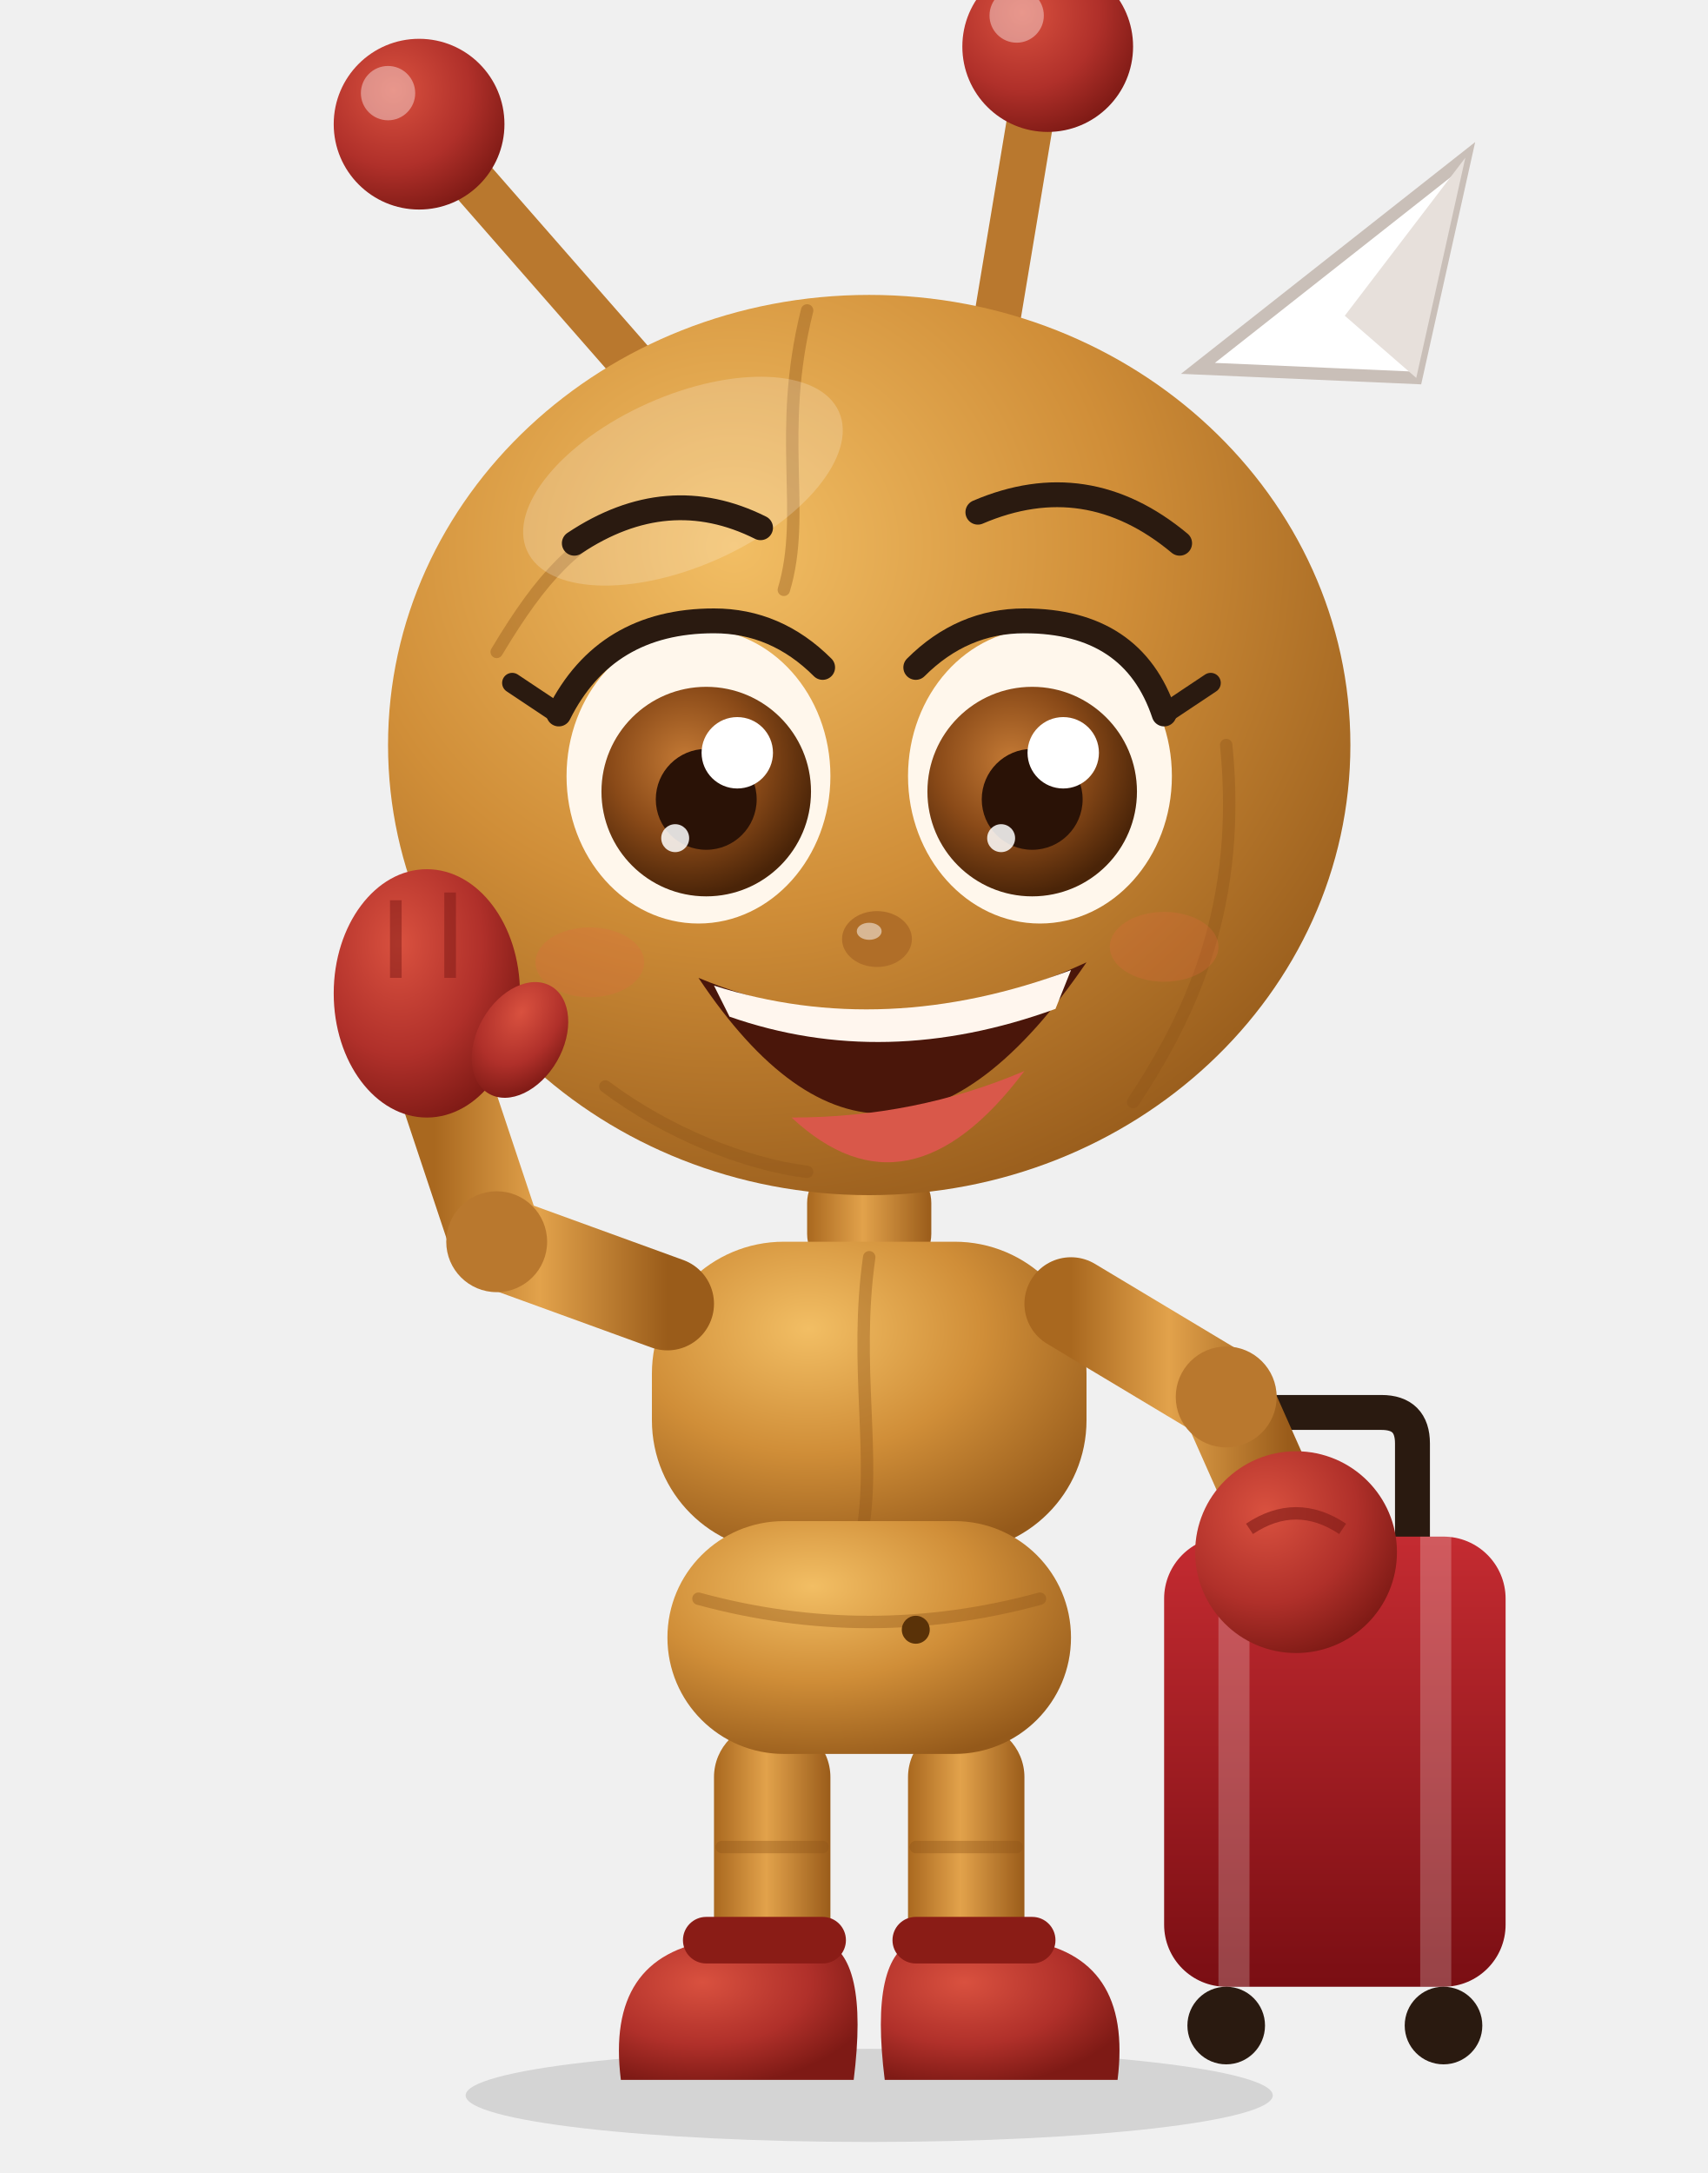
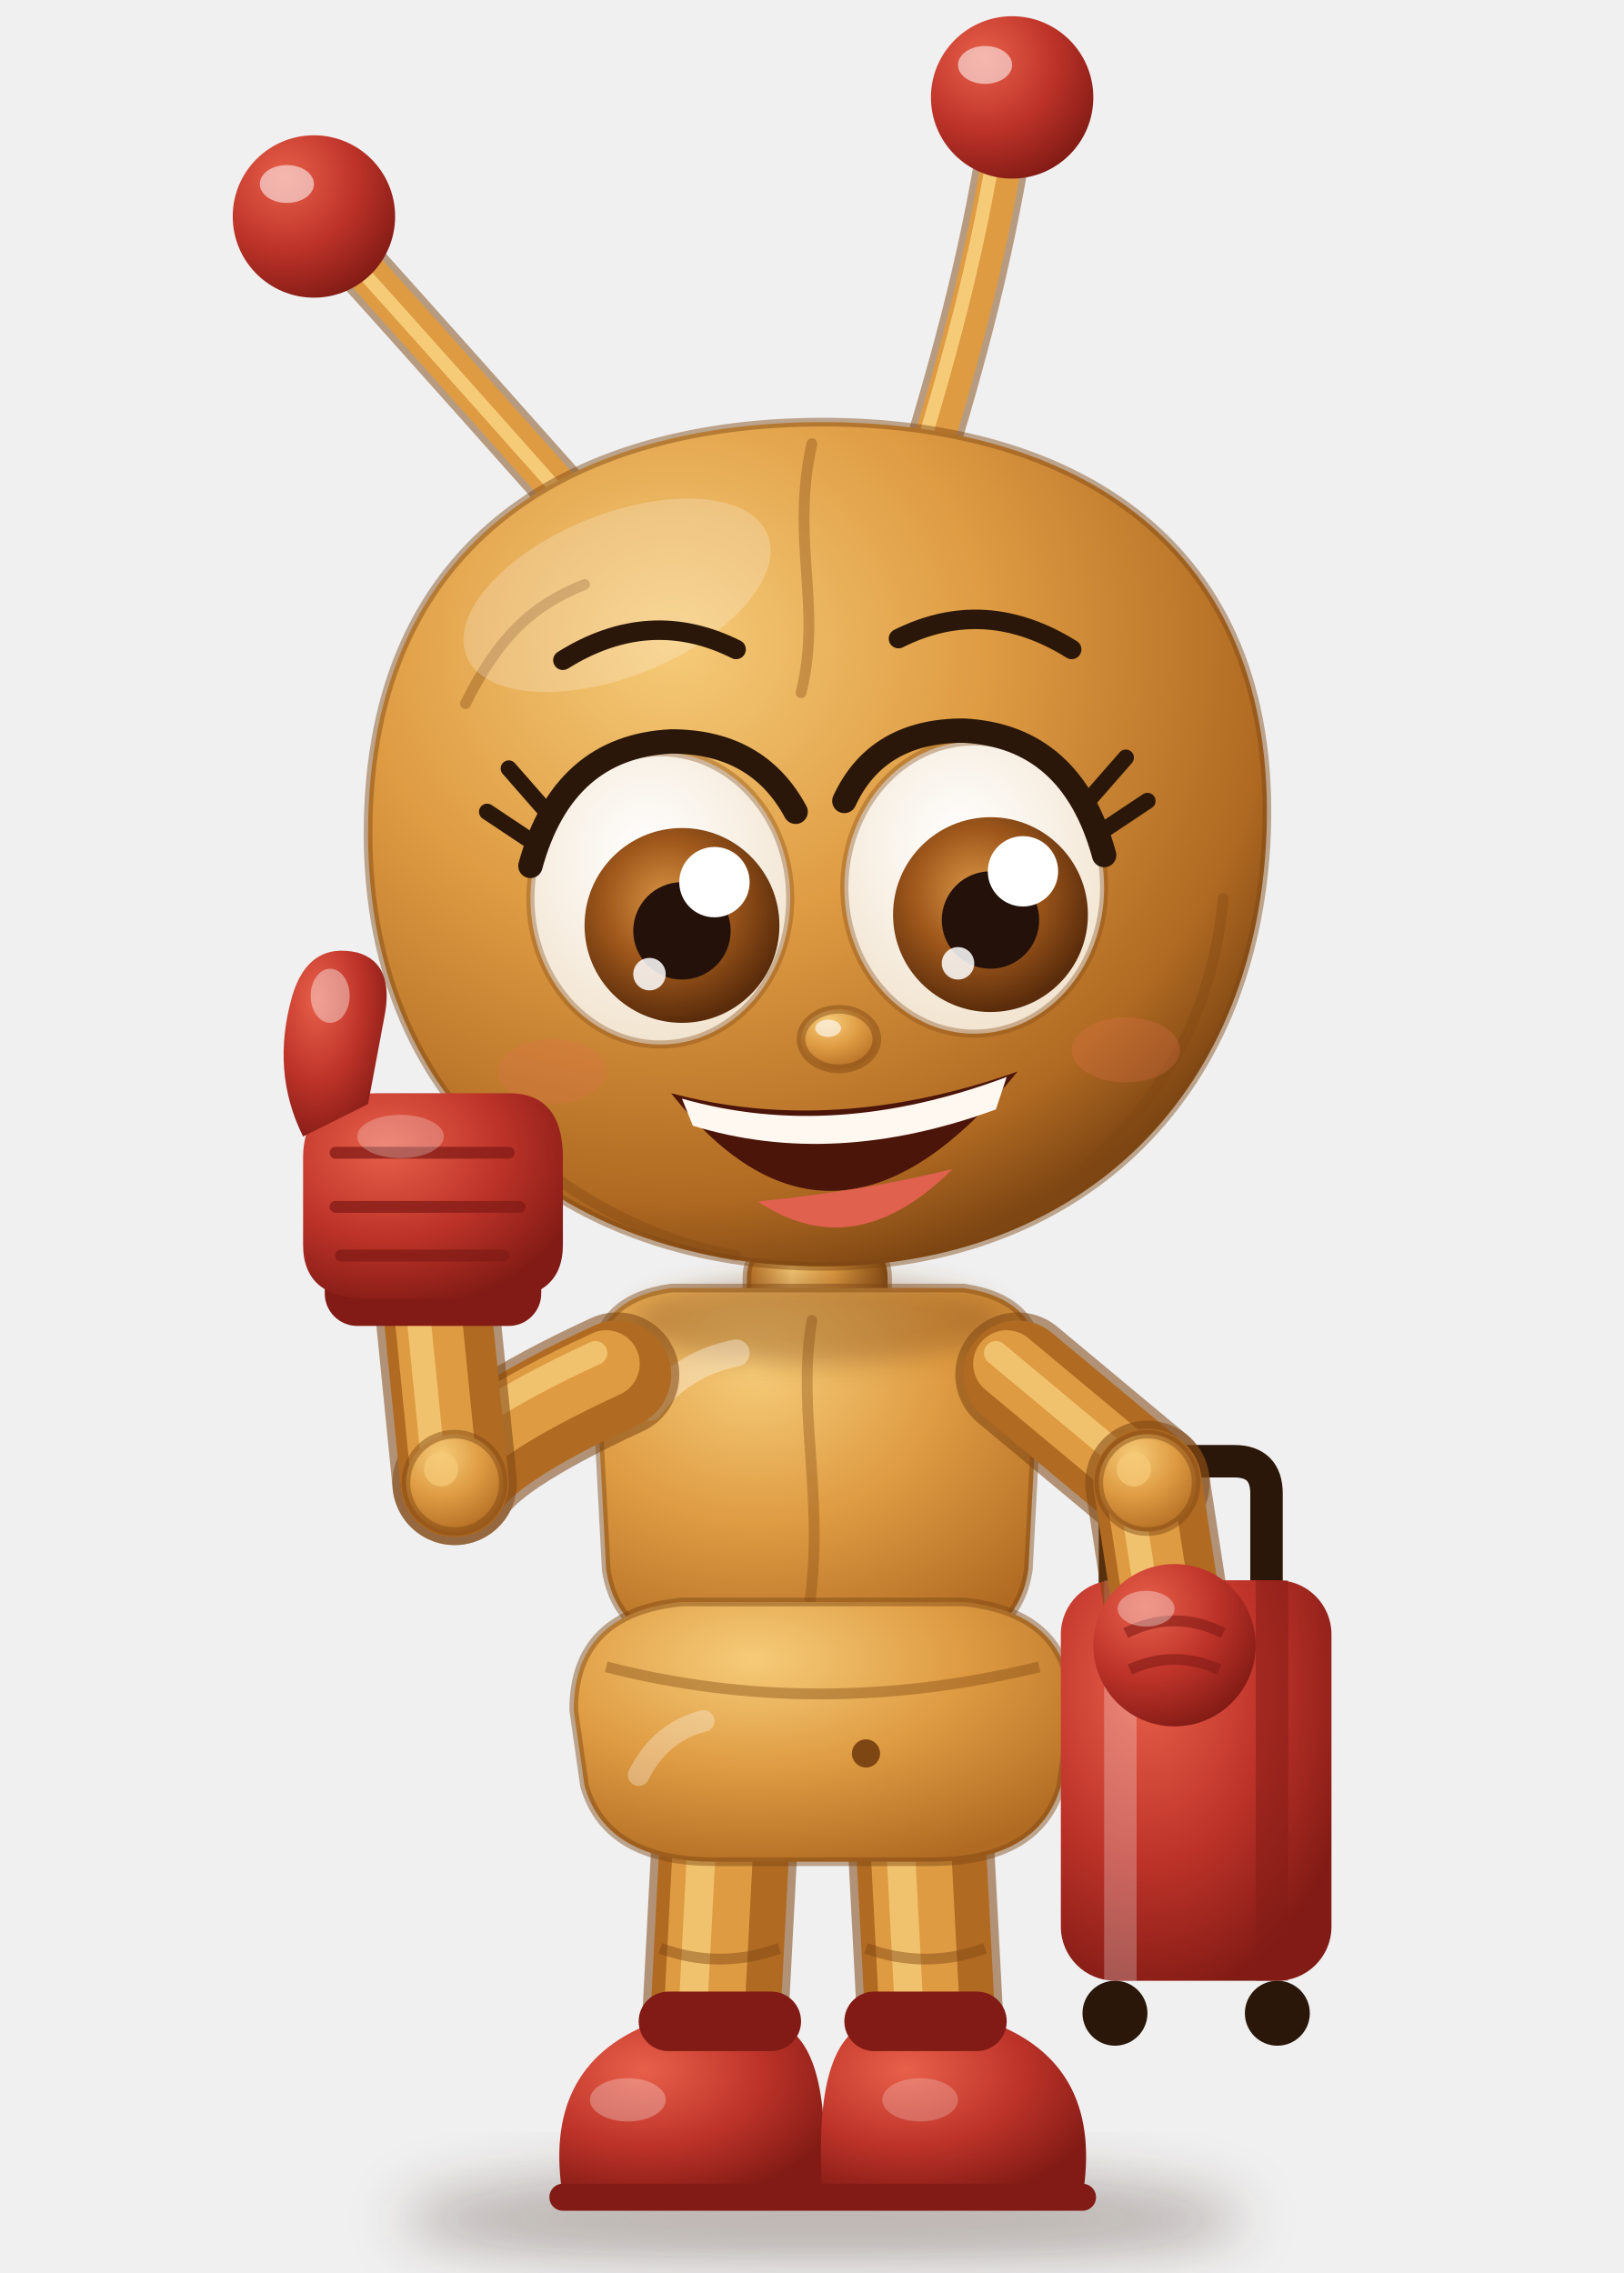
- <svg xmlns="http://www.w3.org/2000/svg" viewBox="0 0 220 280" width="220" height="280">
+ <svg xmlns="http://www.w3.org/2000/svg" viewBox="0 0 300 420" width="300" height="420">
  <defs>
-     <radialGradient id="wood" cx="36%" cy="28%" r="80%">
-       <stop offset="0" stop-color="#F2BE64" />
-       <stop offset="0.5" stop-color="#D08E38" />
-       <stop offset="1" stop-color="#94591A" />
+     <radialGradient id="gHead" cx="34%" cy="26%" r="78%">
+       <stop offset="0" stop-color="#F6CB78" />
+       <stop offset="0.45" stop-color="#DE9B42" />
+       <stop offset="0.85" stop-color="#B06A22" />
+       <stop offset="1" stop-color="#7E4613" />
    </radialGradient>
-     <linearGradient id="woodV" x1="0" y1="0" x2="1" y2="0">
-       <stop offset="0" stop-color="#A9681F" />
-       <stop offset="0.45" stop-color="#E2A24B" />
-       <stop offset="1" stop-color="#9A5C1A" />
+     <linearGradient id="gCyl" x1="0" y1="0" x2="1" y2="0">
+       <stop offset="0" stop-color="#B06A22" />
+       <stop offset="0.32" stop-color="#F6CB78" />
+       <stop offset="0.62" stop-color="#DE9B42" />
+       <stop offset="1" stop-color="#7E4613" />
    </linearGradient>
-     <radialGradient id="glove" cx="35%" cy="30%" r="75%">
-       <stop offset="0" stop-color="#D9513F" />
-       <stop offset="0.6" stop-color="#B0302A" />
-       <stop offset="1" stop-color="#7E1A15" />
+     <radialGradient id="gBody" cx="36%" cy="22%" r="85%">
+       <stop offset="0" stop-color="#F6CB78" />
+       <stop offset="0.5" stop-color="#DE9B42" />
+       <stop offset="1" stop-color="#B06A22" />
    </radialGradient>
-     <radialGradient id="iris" cx="40%" cy="35%" r="65%">
-       <stop offset="0" stop-color="#C47A35" />
-       <stop offset="0.55" stop-color="#8A4A18" />
-       <stop offset="1" stop-color="#4A2408" />
+     <radialGradient id="gRed" cx="32%" cy="26%" r="80%">
+       <stop offset="0" stop-color="#E8604A" />
+       <stop offset="0.55" stop-color="#BE3329" />
+       <stop offset="1" stop-color="#821B15" />
    </radialGradient>
-     <linearGradient id="red" x1="0" y1="0" x2="0" y2="1">
-       <stop offset="0" stop-color="#C42B31" />
-       <stop offset="1" stop-color="#7A0E13" />
-     </linearGradient>
+     <radialGradient id="gIris" cx="42%" cy="38%" r="62%">
+       <stop offset="0" stop-color="#D99645" />
+       <stop offset="0.5" stop-color="#A1591C" />
+       <stop offset="1" stop-color="#5A2C0B" />
+     </radialGradient>
+     <radialGradient id="gSclera" cx="45%" cy="35%" r="70%">
+       <stop offset="0" stop-color="#FFFFFF" />
+       <stop offset="1" stop-color="#F1E2CC" />
+     </radialGradient>
+     <radialGradient id="gGlow" cx="50%" cy="50%" r="50%">
+       <stop offset="0" stop-color="#8FE3E8" stop-opacity="0.9" />
+       <stop offset="1" stop-color="#8FE3E8" stop-opacity="0" />
+     </radialGradient>
+     <filter id="soft" x="-30%" y="-30%" width="160%" height="160%">
+       <feGaussianBlur stdDeviation="5" />
+     </filter>
+     <filter id="soft2" x="-30%" y="-30%" width="160%" height="160%">
+       <feGaussianBlur stdDeviation="2.2" />
+     </filter>
  </defs>
-   <ellipse cx="112" cy="270" rx="52" ry="6" fill="#000" opacity="0.12" />
-   <g transform="translate(150 30) rotate(-14)">
-     <path d="M0 18 L40 0 L27 26 Z" fill="#fff" stroke="#C9BFB8" stroke-width="1.6" />
-     <path d="M27 26 L20 16 L40 0 Z" fill="#E7E0DB" />
+   <g transform="translate(0 38)">
+     <ellipse cx="152" cy="372" rx="78" ry="10" fill="#3A2412" opacity="0.28" filter="url(#soft)" />
+     <path d="M134 300 L132 338" stroke="#7E4613" stroke-width="27" fill="none" stroke-linecap="round" stroke-linejoin="round" stroke-opacity="0.55" />
+     <path d="M134 300 L132 338" stroke="#B06A22" stroke-width="24" fill="none" stroke-linecap="round" stroke-linejoin="round" />
+     <path d="M134 300 L132 338" stroke="#DE9B42" stroke-width="14.88" fill="none" stroke-linecap="round" stroke-linejoin="round" transform="translate(-2 -2)" />
+     <path d="M134 300 L132 338" stroke="#F6CB78" stroke-width="5.28" fill="none" stroke-linecap="round" stroke-linejoin="round" transform="translate(-4 -4)" stroke-opacity="0.8" />
+     <path d="M170 300 L172 338" stroke="#7E4613" stroke-width="27" fill="none" stroke-linecap="round" stroke-linejoin="round" stroke-opacity="0.55" />
+     <path d="M170 300 L172 338" stroke="#B06A22" stroke-width="24" fill="none" stroke-linecap="round" stroke-linejoin="round" />
+     <path d="M170 300 L172 338" stroke="#DE9B42" stroke-width="14.88" fill="none" stroke-linecap="round" stroke-linejoin="round" transform="translate(-2 -2)" />
+     <path d="M170 300 L172 338" stroke="#F6CB78" stroke-width="5.28" fill="none" stroke-linecap="round" stroke-linejoin="round" transform="translate(-4 -4)" stroke-opacity="0.8" />
+     <path d="M122 322 Q133 326 144 322 M160 322 Q171 326 182 322" stroke="#7E4613" stroke-opacity="0.45" stroke-width="2" fill="none" />
+     <path d="M104 368 Q100 344 120 336 L144 336 Q154 340 152 368 Z" fill="url(#gRed)" />
+     <path d="M152 368 Q150 340 160 336 L184 336 Q204 344 200 368 Z" fill="url(#gRed)" />
+     <path d="M104 368 H152 M152 368 H200" stroke="#821B15" stroke-width="5" stroke-linecap="round" />
+     <rect x="118" y="330" width="30" height="11" rx="5.5" fill="#821B15" />
+     <rect x="156" y="330" width="30" height="11" rx="5.5" fill="#821B15" />
+     <ellipse cx="116" cy="350" rx="7" ry="4" fill="#fff" opacity="0.28" />
+     <ellipse cx="170" cy="350" rx="7" ry="4" fill="#fff" opacity="0.22" />
+     <rect x="138" y="190" width="26" height="22" rx="8" fill="url(#gCyl)" stroke="#7E4613" stroke-opacity="0.45" stroke-width="1.6" />
+     <path d="M110 214 Q110 202 124 200 L178 200 Q192 202 192 214 L190 252 Q188 266 170 268 L132 268 Q114 266 112 252 Z" fill="url(#gBody)" stroke="#7E4613" stroke-opacity="0.45" stroke-width="1.6" />
+     <ellipse cx="151" cy="206" rx="34" ry="8" fill="#7E4613" opacity="0.35" filter="url(#soft2)" />
+     <path d="M150 206 C147 224 153 240 149 262" stroke="#7E4613" stroke-opacity="0.35" stroke-width="2" fill="none" stroke-linecap="round" />
+     <path d="M120 222 Q126 214 136 212" stroke="#fff" stroke-opacity="0.35" stroke-width="5" fill="none" stroke-linecap="round" />
+     <path d="M106 278 Q106 260 126 258 L178 258 Q198 260 198 278 L196 292 Q192 306 172 306 L132 306 Q112 306 108 292 Z" fill="url(#gBody)" stroke="#7E4613" stroke-opacity="0.45" stroke-width="1.6" />
+     <path d="M112 270 Q151 280 192 270" stroke="#7E4613" stroke-opacity="0.4" stroke-width="2" fill="none" />
+     <circle cx="160" cy="286" r="2.6" fill="#7E4613" />
+     <path d="M118 290 Q122 282 130 280" stroke="#fff" stroke-opacity="0.3" stroke-width="4" fill="none" stroke-linecap="round" />
+     <path d="M112 62 C96 44 80 26 62 6" stroke="#7E4613" stroke-width="10" stroke-linecap="round" fill="none" stroke-opacity="0.5" />
+     <path d="M112 62 C96 44 80 26 62 6" stroke="#DE9B42" stroke-width="7.5" stroke-linecap="round" fill="none" />
+     <path d="M112 62 C96 44 80 26 62 6" stroke="#F6CB78" stroke-width="2.5" stroke-linecap="round" fill="none" transform="translate(-1.5 -1)" />
+     <path d="M170 52 C176 32 182 12 186 -14" stroke="#7E4613" stroke-width="10" stroke-linecap="round" fill="none" stroke-opacity="0.5" />
+     <path d="M170 52 C176 32 182 12 186 -14" stroke="#DE9B42" stroke-width="7.5" stroke-linecap="round" fill="none" />
+     <path d="M170 52 C176 32 182 12 186 -14" stroke="#F6CB78" stroke-width="2.5" stroke-linecap="round" fill="none" transform="translate(-1.5 -1)" />
+     <circle cx="58" cy="2" r="15" fill="url(#gRed)" />
+     <ellipse cx="53" cy="-4" rx="5" ry="3.5" fill="#fff" opacity="0.55" />
+     <circle cx="187" cy="-20" r="15" fill="url(#gRed)" />
+     <ellipse cx="182" cy="-26" rx="5" ry="3.5" fill="#fff" opacity="0.55" />
+     <path d="M68 116 C68 60 108 40 152 40 C198 40 236 62 234 116 C232 166 198 196 152 196 C106 196 68 168 68 116 Z" fill="url(#gHead)" stroke="#7E4613" stroke-opacity="0.45" stroke-width="1.6" />
+     <path d="M150 44 C146 62 152 74 148 90" stroke="#7E4613" stroke-opacity="0.35" stroke-width="2" fill="none" stroke-linecap="round" />
+     <path d="M86 92 C92 80 98 74 108 70" stroke="#7E4613" stroke-opacity="0.35" stroke-width="2" fill="none" stroke-linecap="round" />
+     <path d="M226 128 C224 150 214 166 200 178" stroke="#7E4613" stroke-opacity="0.35" stroke-width="2" fill="none" stroke-linecap="round" />
+     <path d="M98 176 C110 186 124 192 136 194" stroke="#7E4613" stroke-opacity="0.35" stroke-width="2" fill="none" stroke-linecap="round" />
+     <ellipse cx="114" cy="72" rx="30" ry="15" fill="#fff" opacity="0.22" transform="rotate(-22 114 72)" />
+     <path d="M104 84 Q120 74 136 82" stroke="#2A1709" stroke-width="3.6" fill="none" stroke-linecap="round" />
+     <path d="M166 80 Q182 72 198 82" stroke="#2A1709" stroke-width="3.6" fill="none" stroke-linecap="round" />
+     <ellipse cx="122" cy="128" rx="24" ry="27" fill="url(#gSclera)" stroke="#7E4613" stroke-opacity="0.35" stroke-width="1.5" />
+     <ellipse cx="180" cy="126" rx="24" ry="27" fill="url(#gSclera)" stroke="#7E4613" stroke-opacity="0.35" stroke-width="1.5" />
+     <circle cx="126" cy="133" r="18" fill="url(#gIris)" />
+     <circle cx="183" cy="131" r="18" fill="url(#gIris)" />
+     <circle cx="126" cy="134" r="9" fill="#24110A" />
+     <circle cx="183" cy="132" r="9" fill="#24110A" />
+     <circle cx="132" cy="125" r="6.5" fill="#fff" />
+     <circle cx="189" cy="123" r="6.5" fill="#fff" />
+     <circle cx="120" cy="142" r="3" fill="#fff" opacity="0.85" />
+     <circle cx="177" cy="140" r="3" fill="#fff" opacity="0.85" />
+     <path d="M98 122 Q104 100 124 99 Q140 99 147 112" stroke="#2A1709" stroke-width="4.5" fill="none" stroke-linecap="round" />
+     <path d="M204 120 Q198 98 178 97 Q162 97 156 110" stroke="#2A1709" stroke-width="4.5" fill="none" stroke-linecap="round" />
+     <path d="M99 118 L90 112 M101 112 L94 104 M203 116 L212 110 M201 110 L208 102" stroke="#2A1709" stroke-width="3" stroke-linecap="round" />
+     <ellipse cx="155" cy="154" rx="7" ry="5.5" fill="url(#gBody)" stroke="#7E4613" stroke-opacity="0.45" stroke-width="1.6" />
+     <ellipse cx="153" cy="152" rx="2.4" ry="1.6" fill="#fff" opacity="0.6" />
+     <path d="M124 164 Q154 202 188 160 Q154 172 124 164 Z" fill="#4B150A" />
+     <path d="M126 165 Q154 173 186 161 L184 167 Q154 178 128 170 Z" fill="#FFF8F0" />
+     <path d="M140 184 Q158 196 176 178 Q160 182 140 184 Z" fill="#E0614E" />
+     <ellipse cx="102" cy="160" rx="10" ry="6" fill="#E4704A" opacity="0.28" />
+     <ellipse cx="208" cy="156" rx="10" ry="6" fill="#E4704A" opacity="0.28" />
+     <path d="M114 216 Q88 228 84 236" stroke="#7E4613" stroke-width="23" fill="none" stroke-linecap="round" stroke-linejoin="round" stroke-opacity="0.55" />
+     <path d="M114 216 Q88 228 84 236" stroke="#B06A22" stroke-width="20" fill="none" stroke-linecap="round" stroke-linejoin="round" />
+     <path d="M114 216 Q88 228 84 236" stroke="#DE9B42" stroke-width="12.4" fill="none" stroke-linecap="round" stroke-linejoin="round" transform="translate(-2 -2)" />
+     <path d="M114 216 Q88 228 84 236" stroke="#F6CB78" stroke-width="4.4" fill="none" stroke-linecap="round" stroke-linejoin="round" transform="translate(-4 -4)" stroke-opacity="0.8" />
+     <path d="M84 236 L80 196" stroke="#7E4613" stroke-width="23" fill="none" stroke-linecap="round" stroke-linejoin="round" stroke-opacity="0.55" />
+     <path d="M84 236 L80 196" stroke="#B06A22" stroke-width="20" fill="none" stroke-linecap="round" stroke-linejoin="round" />
+     <path d="M84 236 L80 196" stroke="#DE9B42" stroke-width="12.4" fill="none" stroke-linecap="round" stroke-linejoin="round" transform="translate(-2 -2)" />
+     <path d="M84 236 L80 196" stroke="#F6CB78" stroke-width="4.4" fill="none" stroke-linecap="round" stroke-linejoin="round" transform="translate(-4 -4)" stroke-opacity="0.8" />
+     <circle cx="84" cy="236" r="9" fill="url(#gBody)" stroke="#7E4613" stroke-opacity="0.45" stroke-width="1.6" />
+     <circle cx="81.5" cy="233.5" r="3.15" fill="#F6CB78" opacity="0.7" />
+     <g transform="translate(80 186)">
+       <rect x="-20" y="8" width="40" height="13" rx="6" fill="#821B15" />
+       <path d="M-24 -10 Q-24 -22 -10 -22 L14 -22 Q24 -22 24 -10 L24 6 Q24 16 12 16 L-12 16 Q-24 16 -24 6 Z" fill="url(#gRed)" />
+       <path d="M-18 -11 H14 M-18 -1 H16 M-17 8 H13" stroke="#821B15" stroke-width="2.2" stroke-linecap="round" opacity="0.75" />
+       <path d="M-24 -14 Q-30 -26 -26 -40 Q-23 -50 -14 -48 Q-7 -46 -9 -36 L-12 -20 Z" fill="url(#gRed)" />
+       <ellipse cx="-19" cy="-40" rx="3.6" ry="5" fill="#fff" opacity="0.4" />
+       <ellipse cx="-6" cy="-14" rx="8" ry="4" fill="#fff" opacity="0.25" />
+     </g>
+     <g>
+       <path d="M206 256 V238 Q206 232 212 232 H228 Q234 232 234 238 V256" stroke="#2A1709" stroke-width="6" fill="none" stroke-linecap="round" />
+       <rect x="196" y="254" width="50" height="74" rx="10" fill="url(#gRed)" />
+       <rect x="204" y="254" width="6" height="74" fill="#fff" opacity="0.25" />
+       <rect x="232" y="254" width="6" height="74" fill="#821B15" opacity="0.5" />
+       <circle cx="206" cy="334" r="6" fill="#2A1709" />
+       <circle cx="236" cy="334" r="6" fill="#2A1709" />
+     </g>
+     <path d="M188 216 L212 236" stroke="#7E4613" stroke-width="23" fill="none" stroke-linecap="round" stroke-linejoin="round" stroke-opacity="0.55" />
+     <path d="M188 216 L212 236" stroke="#B06A22" stroke-width="20" fill="none" stroke-linecap="round" stroke-linejoin="round" />
+     <path d="M188 216 L212 236" stroke="#DE9B42" stroke-width="12.4" fill="none" stroke-linecap="round" stroke-linejoin="round" transform="translate(-2 -2)" />
+     <path d="M188 216 L212 236" stroke="#F6CB78" stroke-width="4.4" fill="none" stroke-linecap="round" stroke-linejoin="round" transform="translate(-4 -4)" stroke-opacity="0.8" />
+     <path d="M212 236 L216 262" stroke="#7E4613" stroke-width="23" fill="none" stroke-linecap="round" stroke-linejoin="round" stroke-opacity="0.55" />
+     <path d="M212 236 L216 262" stroke="#B06A22" stroke-width="20" fill="none" stroke-linecap="round" stroke-linejoin="round" />
+     <path d="M212 236 L216 262" stroke="#DE9B42" stroke-width="12.4" fill="none" stroke-linecap="round" stroke-linejoin="round" transform="translate(-2 -2)" />
+     <path d="M212 236 L216 262" stroke="#F6CB78" stroke-width="4.4" fill="none" stroke-linecap="round" stroke-linejoin="round" transform="translate(-4 -4)" stroke-opacity="0.8" />
+     <circle cx="212" cy="236" r="9" fill="url(#gBody)" stroke="#7E4613" stroke-opacity="0.45" stroke-width="1.6" />
+     <circle cx="209.5" cy="233.5" r="3.15" fill="#F6CB78" opacity="0.7" />
+     <g transform="translate(217 266)">
+       <circle r="15" fill="url(#gRed)" />
+       <path d="M-9 -2.25 Q0 -6.75 9 -2.25 M-8.25 4.5 Q0 0.75 8.25 4.5" stroke="#821B15" stroke-width="2" fill="none" opacity="0.6" />
+       <ellipse cx="-5.25" cy="-6.75" rx="5.25" ry="3.3" fill="#fff" opacity="0.35" />
+     </g>
  </g>
-   <path d="M140 64 Q150 58 152 50" stroke="#C9BFB8" stroke-width="2" fill="none" stroke-dasharray="3 4" />
-   <rect x="92" y="222" width="15" height="34" rx="7" fill="url(#woodV)" />
-   <rect x="117" y="222" width="15" height="34" rx="7" fill="url(#woodV)" />
-   <path d="M93 238 H106 M118 238 H131" stroke="#8E5518" stroke-opacity="0.38" stroke-width="1.6" fill="none" stroke-linecap="round" />
-   <path d="M80 268 Q78 252 92 250 L106 250 Q112 252 110 268 Z" fill="url(#glove)" />
-   <path d="M114 268 Q112 252 118 250 L132 250 Q146 252 144 268 Z" fill="url(#glove)" />
-   <rect x="88" y="247" width="21" height="6" rx="3" fill="#8A1C16" />
-   <rect x="115" y="247" width="21" height="6" rx="3" fill="#8A1C16" />
-   <rect x="104" y="150" width="16" height="14" rx="5" fill="url(#woodV)" />
-   <rect x="84" y="160" width="56" height="40" rx="17" fill="url(#wood)" />
-   <path d="M112 162 C110 176 113 188 111 198" stroke="#8E5518" stroke-opacity="0.38" stroke-width="1.6" fill="none" stroke-linecap="round" />
-   <rect x="86" y="196" width="52" height="30" rx="15" fill="url(#wood)" />
-   <path d="M90 206 Q112 212 134 206" stroke="#8E5518" stroke-opacity="0.38" stroke-width="1.6" fill="none" stroke-linecap="round" />
-   <circle cx="118" cy="210" r="1.8" fill="#5A3208" />
-   <path d="M86 52 L58 20" stroke="#B9782E" stroke-width="6" stroke-linecap="round" />
-   <path d="M128 44 L134 8" stroke="#B9782E" stroke-width="6" stroke-linecap="round" />
-   <circle cx="54" cy="16" r="11" fill="url(#glove)" />
-   <circle cx="50" cy="12" r="3.5" fill="#fff" opacity="0.4" />
-   <circle cx="135" cy="6" r="11" fill="url(#glove)" />
-   <circle cx="131" cy="2" r="3.5" fill="#fff" opacity="0.4" />
-   <ellipse cx="112" cy="96" rx="62" ry="58" fill="url(#wood)" />
-   <path d="M104 40 C100 56 104 66 101 76" stroke="#8E5518" stroke-opacity="0.38" stroke-width="1.6" fill="none" stroke-linecap="round" />
-   <path d="M64 84 C70 74 74 70 82 66" stroke="#8E5518" stroke-opacity="0.38" stroke-width="1.6" fill="none" stroke-linecap="round" />
-   <path d="M158 96 C160 116 154 130 146 142" stroke="#8E5518" stroke-opacity="0.38" stroke-width="1.6" fill="none" stroke-linecap="round" />
-   <path d="M78 140 C86 146 96 150 104 151" stroke="#8E5518" stroke-opacity="0.38" stroke-width="1.6" fill="none" stroke-linecap="round" />
-   <ellipse cx="88" cy="62" rx="22" ry="11" fill="#fff" opacity="0.2" transform="rotate(-24 88 62)" />
-   <path d="M74 70 Q86 62 98 68" stroke="#2A1A10" stroke-width="3.2" fill="none" stroke-linecap="round" />
-   <path d="M126 66 Q140 60 152 70" stroke="#2A1A10" stroke-width="3.2" fill="none" stroke-linecap="round" />
-   <ellipse cx="90" cy="100" rx="17" ry="19" fill="#FFF7EC" />
-   <ellipse cx="134" cy="100" rx="17" ry="19" fill="#FFF7EC" />
-   <circle cx="91" cy="102" r="13.5" fill="url(#iris)" />
-   <circle cx="133" cy="102" r="13.5" fill="url(#iris)" />
-   <circle cx="91" cy="103" r="6.5" fill="#2A1206" />
-   <circle cx="133" cy="103" r="6.5" fill="#2A1206" />
-   <circle cx="95" cy="97" r="4.6" fill="#fff" />
-   <circle cx="137" cy="97" r="4.6" fill="#fff" />
-   <circle cx="87" cy="108" r="1.8" fill="#fff" opacity="0.85" />
-   <circle cx="129" cy="108" r="1.8" fill="#fff" opacity="0.85" />
-   <path d="M72 92 Q78 80 92 80 Q100 80 106 86" stroke="#2A1A10" stroke-width="3.2" fill="none" stroke-linecap="round" />
-   <path d="M150 92 Q146 80 132 80 Q124 80 118 86" stroke="#2A1A10" stroke-width="3.2" fill="none" stroke-linecap="round" />
-   <path d="M72 92 L66 88 M150 92 L156 88" stroke="#2A1A10" stroke-width="2.6" stroke-linecap="round" />
-   <ellipse cx="113" cy="121" rx="4.5" ry="3.6" fill="#B06E28" />
-   <ellipse cx="112" cy="120" rx="1.6" ry="1.1" fill="#fff" opacity="0.5" />
-   <path d="M90 126 Q114 162 140 124 Q114 136 90 126 Z" fill="#4A160A" />
-   <path d="M102 144 Q117 158 132 138 Q118 144 102 144 Z" fill="#D9584A" />
-   <path d="M92 127 Q114 134 138 125 L136 130 Q114 138 94 131 Z" fill="#FFF6EE" />
-   <ellipse cx="76" cy="124" rx="7" ry="4.5" fill="#E2683F" opacity="0.25" />
-   <ellipse cx="150" cy="122" rx="7" ry="4.5" fill="#E2683F" opacity="0.25" />
-   <path d="M86 168 L64 160 L56 136" stroke="url(#woodV)" stroke-width="12" fill="none" stroke-linecap="round" stroke-linejoin="round" />
-   <circle cx="64" cy="160" r="6.5" fill="#B9782E" />
-   <ellipse cx="55" cy="128" rx="12" ry="16" fill="url(#glove)" />
-   <ellipse cx="67" cy="134" rx="5.5" ry="8" fill="url(#glove)" transform="rotate(30 67 134)" />
-   <path d="M51 116 V126 M58 115 V126" stroke="#7E1A15" stroke-width="1.5" opacity="0.5" />
-   <g>
-     <path d="M160 200 V186 Q160 182 164 182 H178 Q182 182 182 186 V200" stroke="#2A1A10" stroke-width="4.5" fill="none" />
-     <rect x="150" y="198" width="44" height="58" rx="8" fill="url(#red)" />
-     <rect x="157" y="198" width="4" height="58" fill="#fff" opacity="0.22" />
-     <rect x="183" y="198" width="4" height="58" fill="#fff" opacity="0.22" />
-     <circle cx="158" cy="261" r="5" fill="#2A1A10" />
-     <circle cx="186" cy="261" r="5" fill="#2A1A10" />
-   </g>
-   <path d="M138 168 L158 180 L166 198" stroke="url(#woodV)" stroke-width="12" fill="none" stroke-linecap="round" stroke-linejoin="round" />
-   <circle cx="158" cy="180" r="6.5" fill="#B9782E" />
-   <circle cx="167" cy="200" r="13" fill="url(#glove)" />
-   <path d="M161 197 Q167 193 173 197" stroke="#7E1A15" stroke-width="1.6" fill="none" opacity="0.6" />
</svg>
